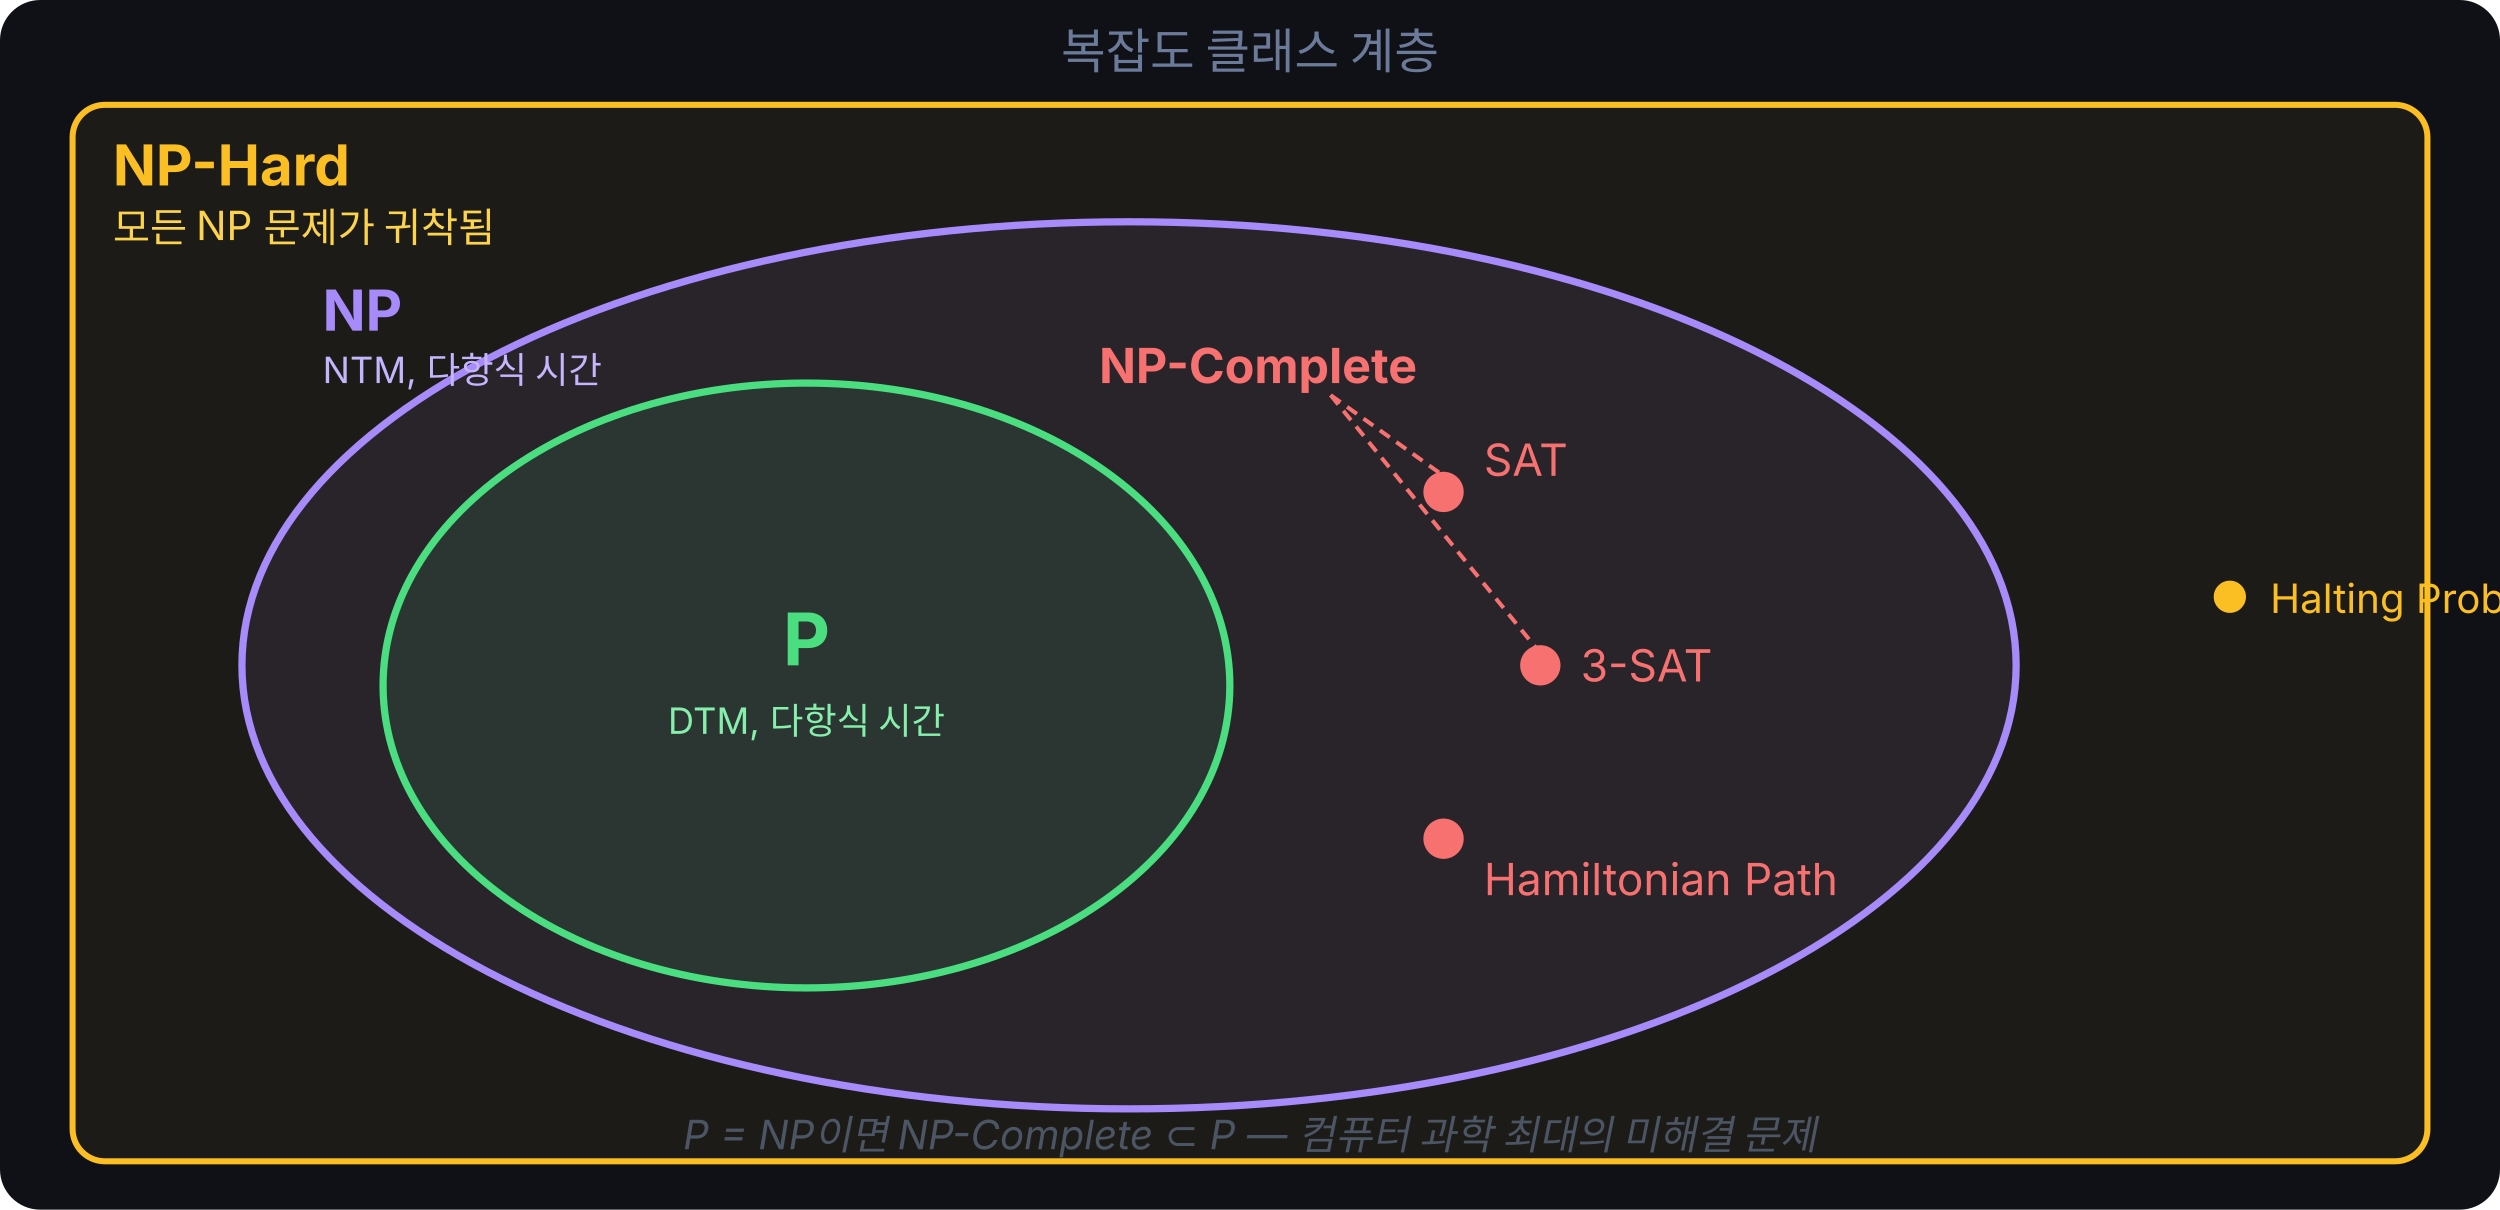
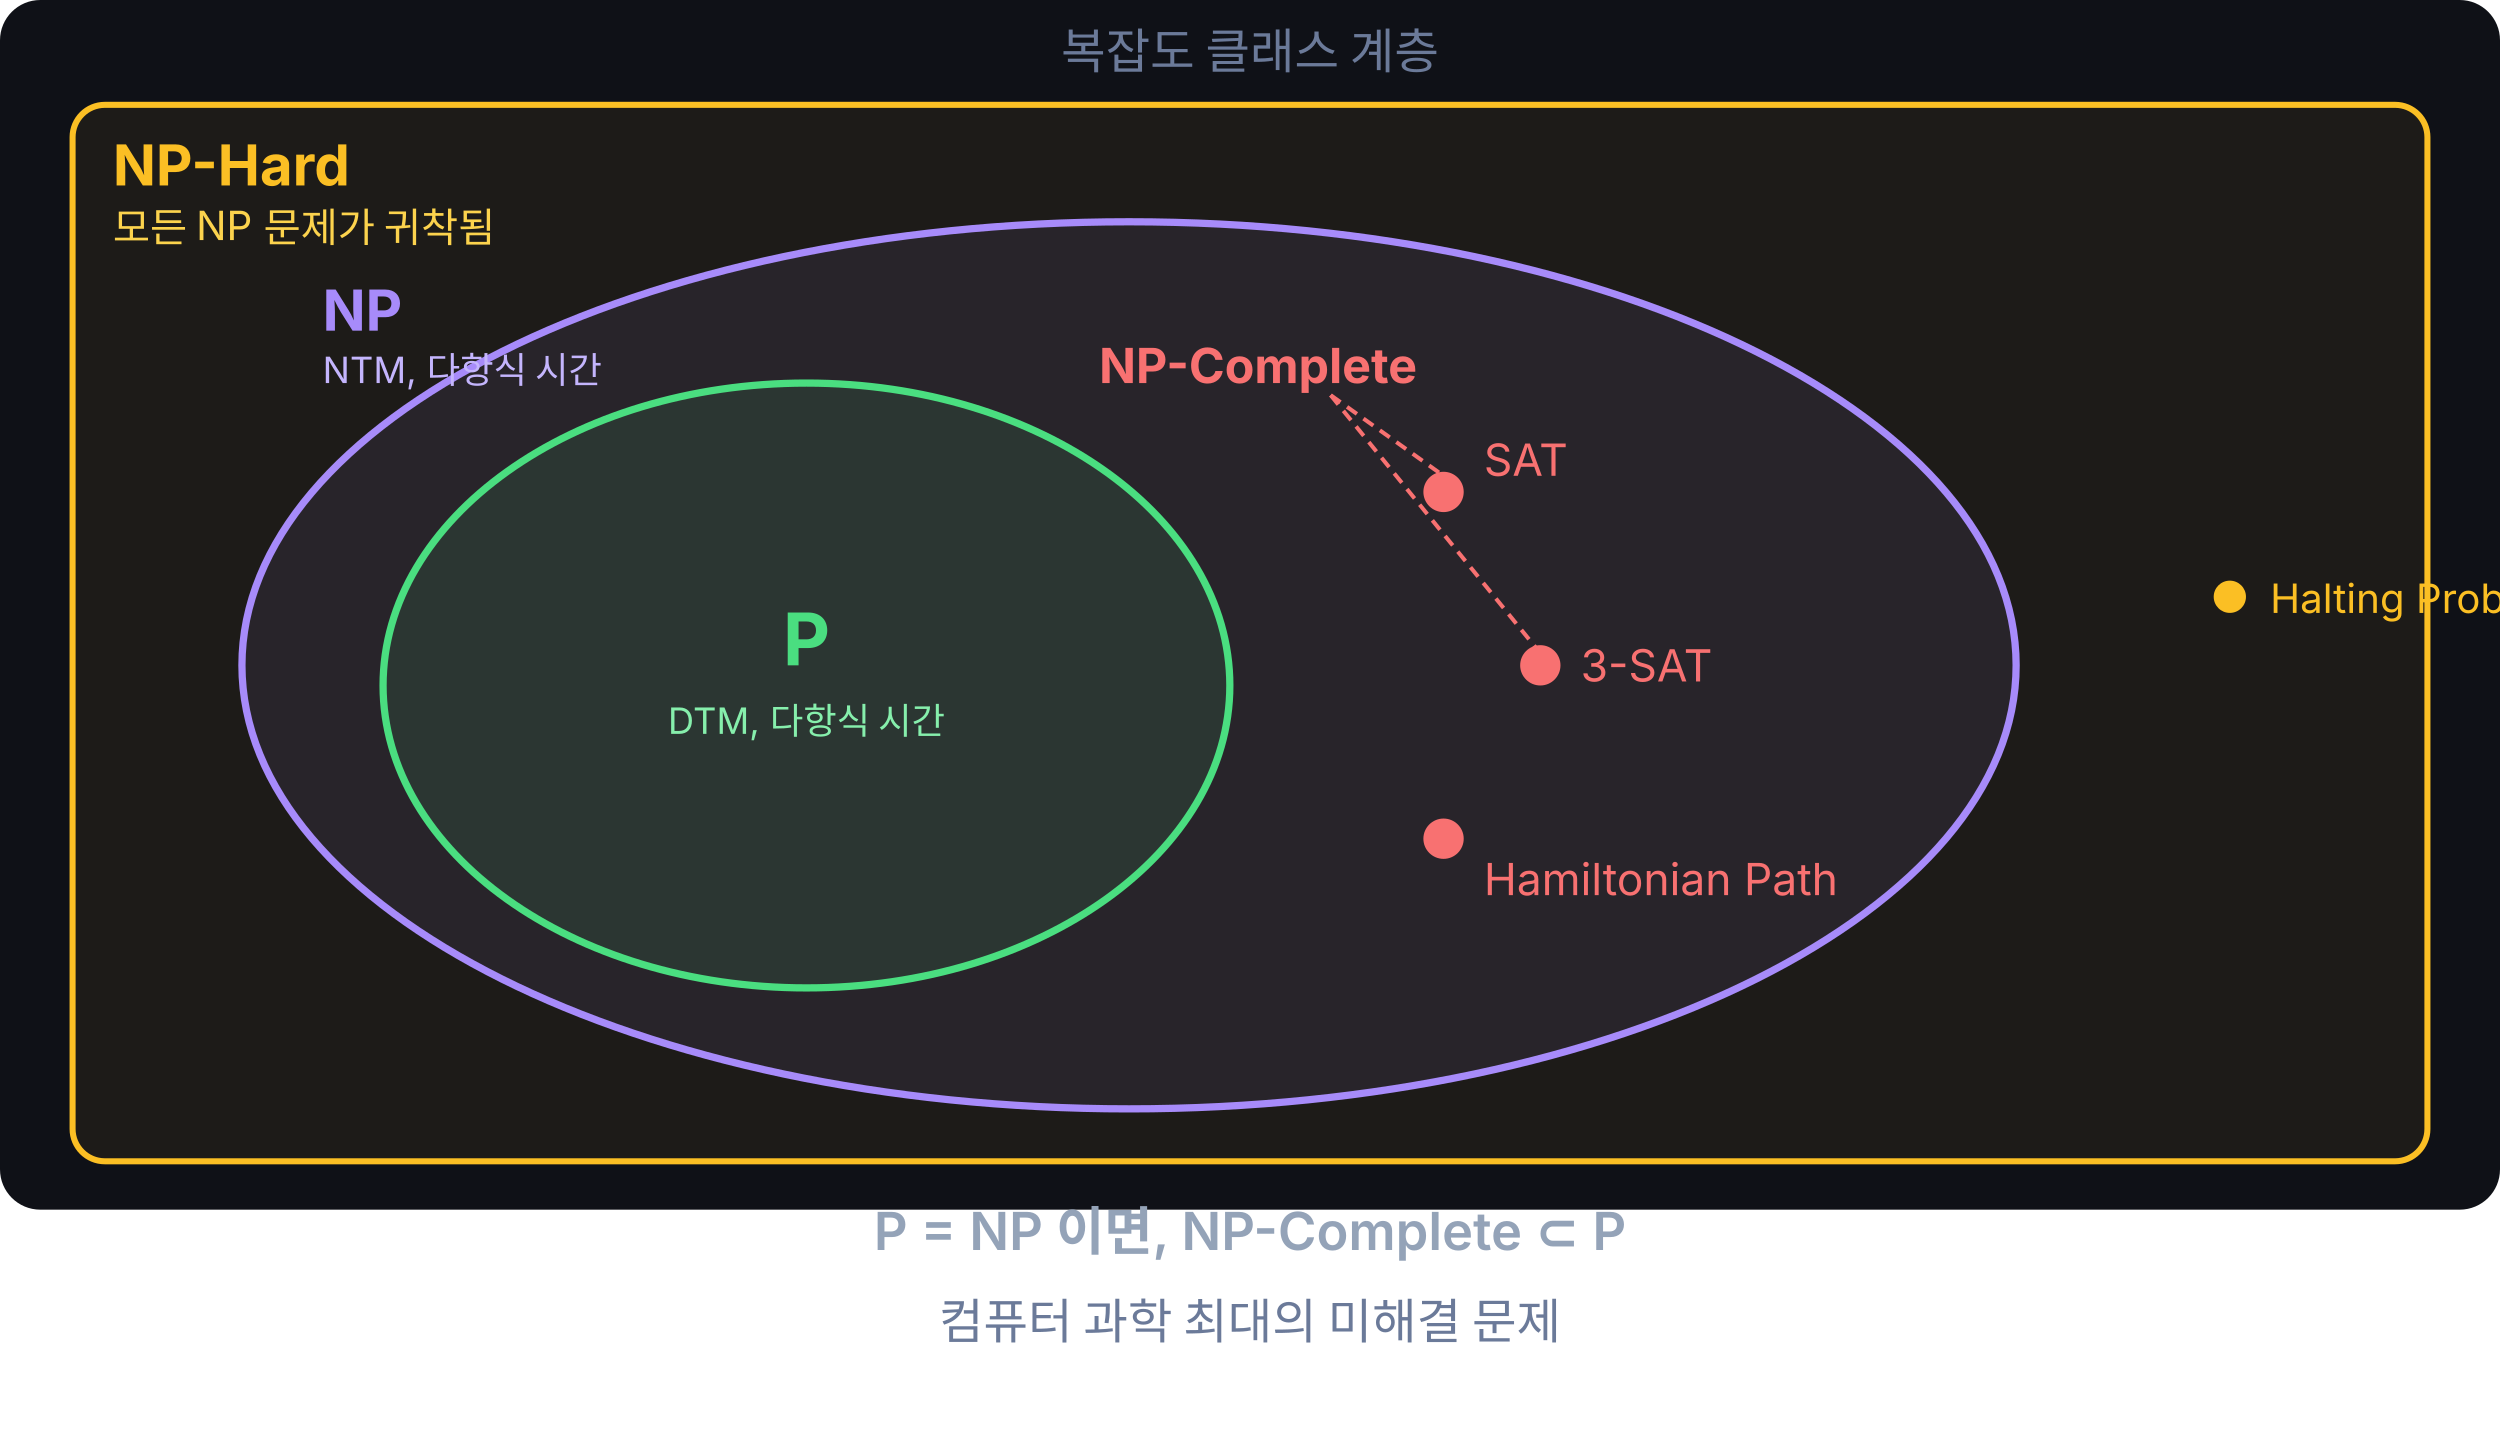
- <svg xmlns="http://www.w3.org/2000/svg" viewBox="0 0 620 300" width="620" height="300">
+ <svg xmlns="http://www.w3.org/2000/svg" viewBox="0 0 620 355" width="620" height="355">
  <rect width="620" height="300" fill="#0f1117" rx="10" />
  <text x="310" y="17" text-anchor="middle" font-family="system-ui,-apple-system,sans-serif" font-size="12" fill="#6b7a99">복잡도 클래스 계층</text>
  <rect x="18" y="26" width="584" height="262" rx="8" fill="rgba(251,191,36,0.06)" stroke="#fbbf24" stroke-width="1.5" />
  <text x="28" y="46" font-family="system-ui,-apple-system,sans-serif" font-size="14" font-weight="700" fill="#fbbf24">NP-Hard</text>
  <text x="28" y="60" font-family="system-ui,-apple-system,sans-serif" font-size="10" fill="#fcd34d">모든 NP 문제가 귀착됨</text>
  <ellipse cx="280" cy="165" rx="220" ry="110" fill="rgba(167,139,250,0.08)" stroke="#a78bfa" stroke-width="1.8" />
  <text x="80" y="82" font-family="system-ui,-apple-system,sans-serif" font-size="14" font-weight="700" fill="#a78bfa">NP</text>
  <text x="80" y="95" font-family="system-ui,-apple-system,sans-serif" font-size="9" fill="#c4b5fd">NTM, 다항식 시간</text>
  <ellipse cx="200" cy="170" rx="105" ry="75" fill="rgba(74,222,128,0.1)" stroke="#4ade80" stroke-width="1.8" />
  <text x="200" y="165" text-anchor="middle" font-family="system-ui,-apple-system,sans-serif" font-size="18" font-weight="700" fill="#4ade80">P</text>
  <text x="200" y="182" text-anchor="middle" font-family="system-ui,-apple-system,sans-serif" font-size="9" fill="#86efac">DTM, 다항식 시간</text>
  <circle cx="358" cy="122" r="5" fill="#f87171" />
  <circle cx="382" cy="165" r="5" fill="#f87171" />
  <circle cx="358" cy="208" r="5" fill="#f87171" />
  <text x="368" y="118" font-family="system-ui,-apple-system,sans-serif" font-size="11" fill="#f87171">SAT</text>
  <text x="392" y="169" font-family="system-ui,-apple-system,sans-serif" font-size="11" fill="#f87171">3-SAT</text>
  <text x="368" y="222" font-family="system-ui,-apple-system,sans-serif" font-size="11" fill="#f87171">Hamiltonian Path</text>
  <text x="312" y="95" text-anchor="middle" font-family="system-ui,-apple-system,sans-serif" font-size="12" font-weight="700" fill="#f87171">NP-Complete</text>
  <line x1="330" y1="98" x2="358" y2="118" stroke="#f87171" stroke-width="1" stroke-dasharray="3,2" />
  <line x1="330" y1="98" x2="382" y2="162" stroke="#f87171" stroke-width="1" stroke-dasharray="3,2" />
  <circle cx="553" cy="148" r="4" fill="#fbbf24" />
  <text x="563" y="152" font-family="system-ui,-apple-system,sans-serif" font-size="10" fill="#fbbf24">Halting Problem</text>
-   <text x="310" y="285" text-anchor="middle" font-family="system-ui,-apple-system,sans-serif" font-size="10" fill="#4b5563" font-style="italic">P = NP이면 NP-Complete ⊂ P — 컴퓨터 과학 최대의 미해결 문제</text>
+   <text x="310" y="310" text-anchor="middle" font-family="system-ui,-apple-system,sans-serif" font-size="13" font-weight="600" fill="#94a3b8">P = NP 이면, NP-Complete ⊂ P</text>
+   <text x="310" y="332" text-anchor="middle" font-family="system-ui,-apple-system,sans-serif" font-size="12" fill="#6b7a99">컴퓨터 과학 최대의 미해결 문제</text>
</svg>
